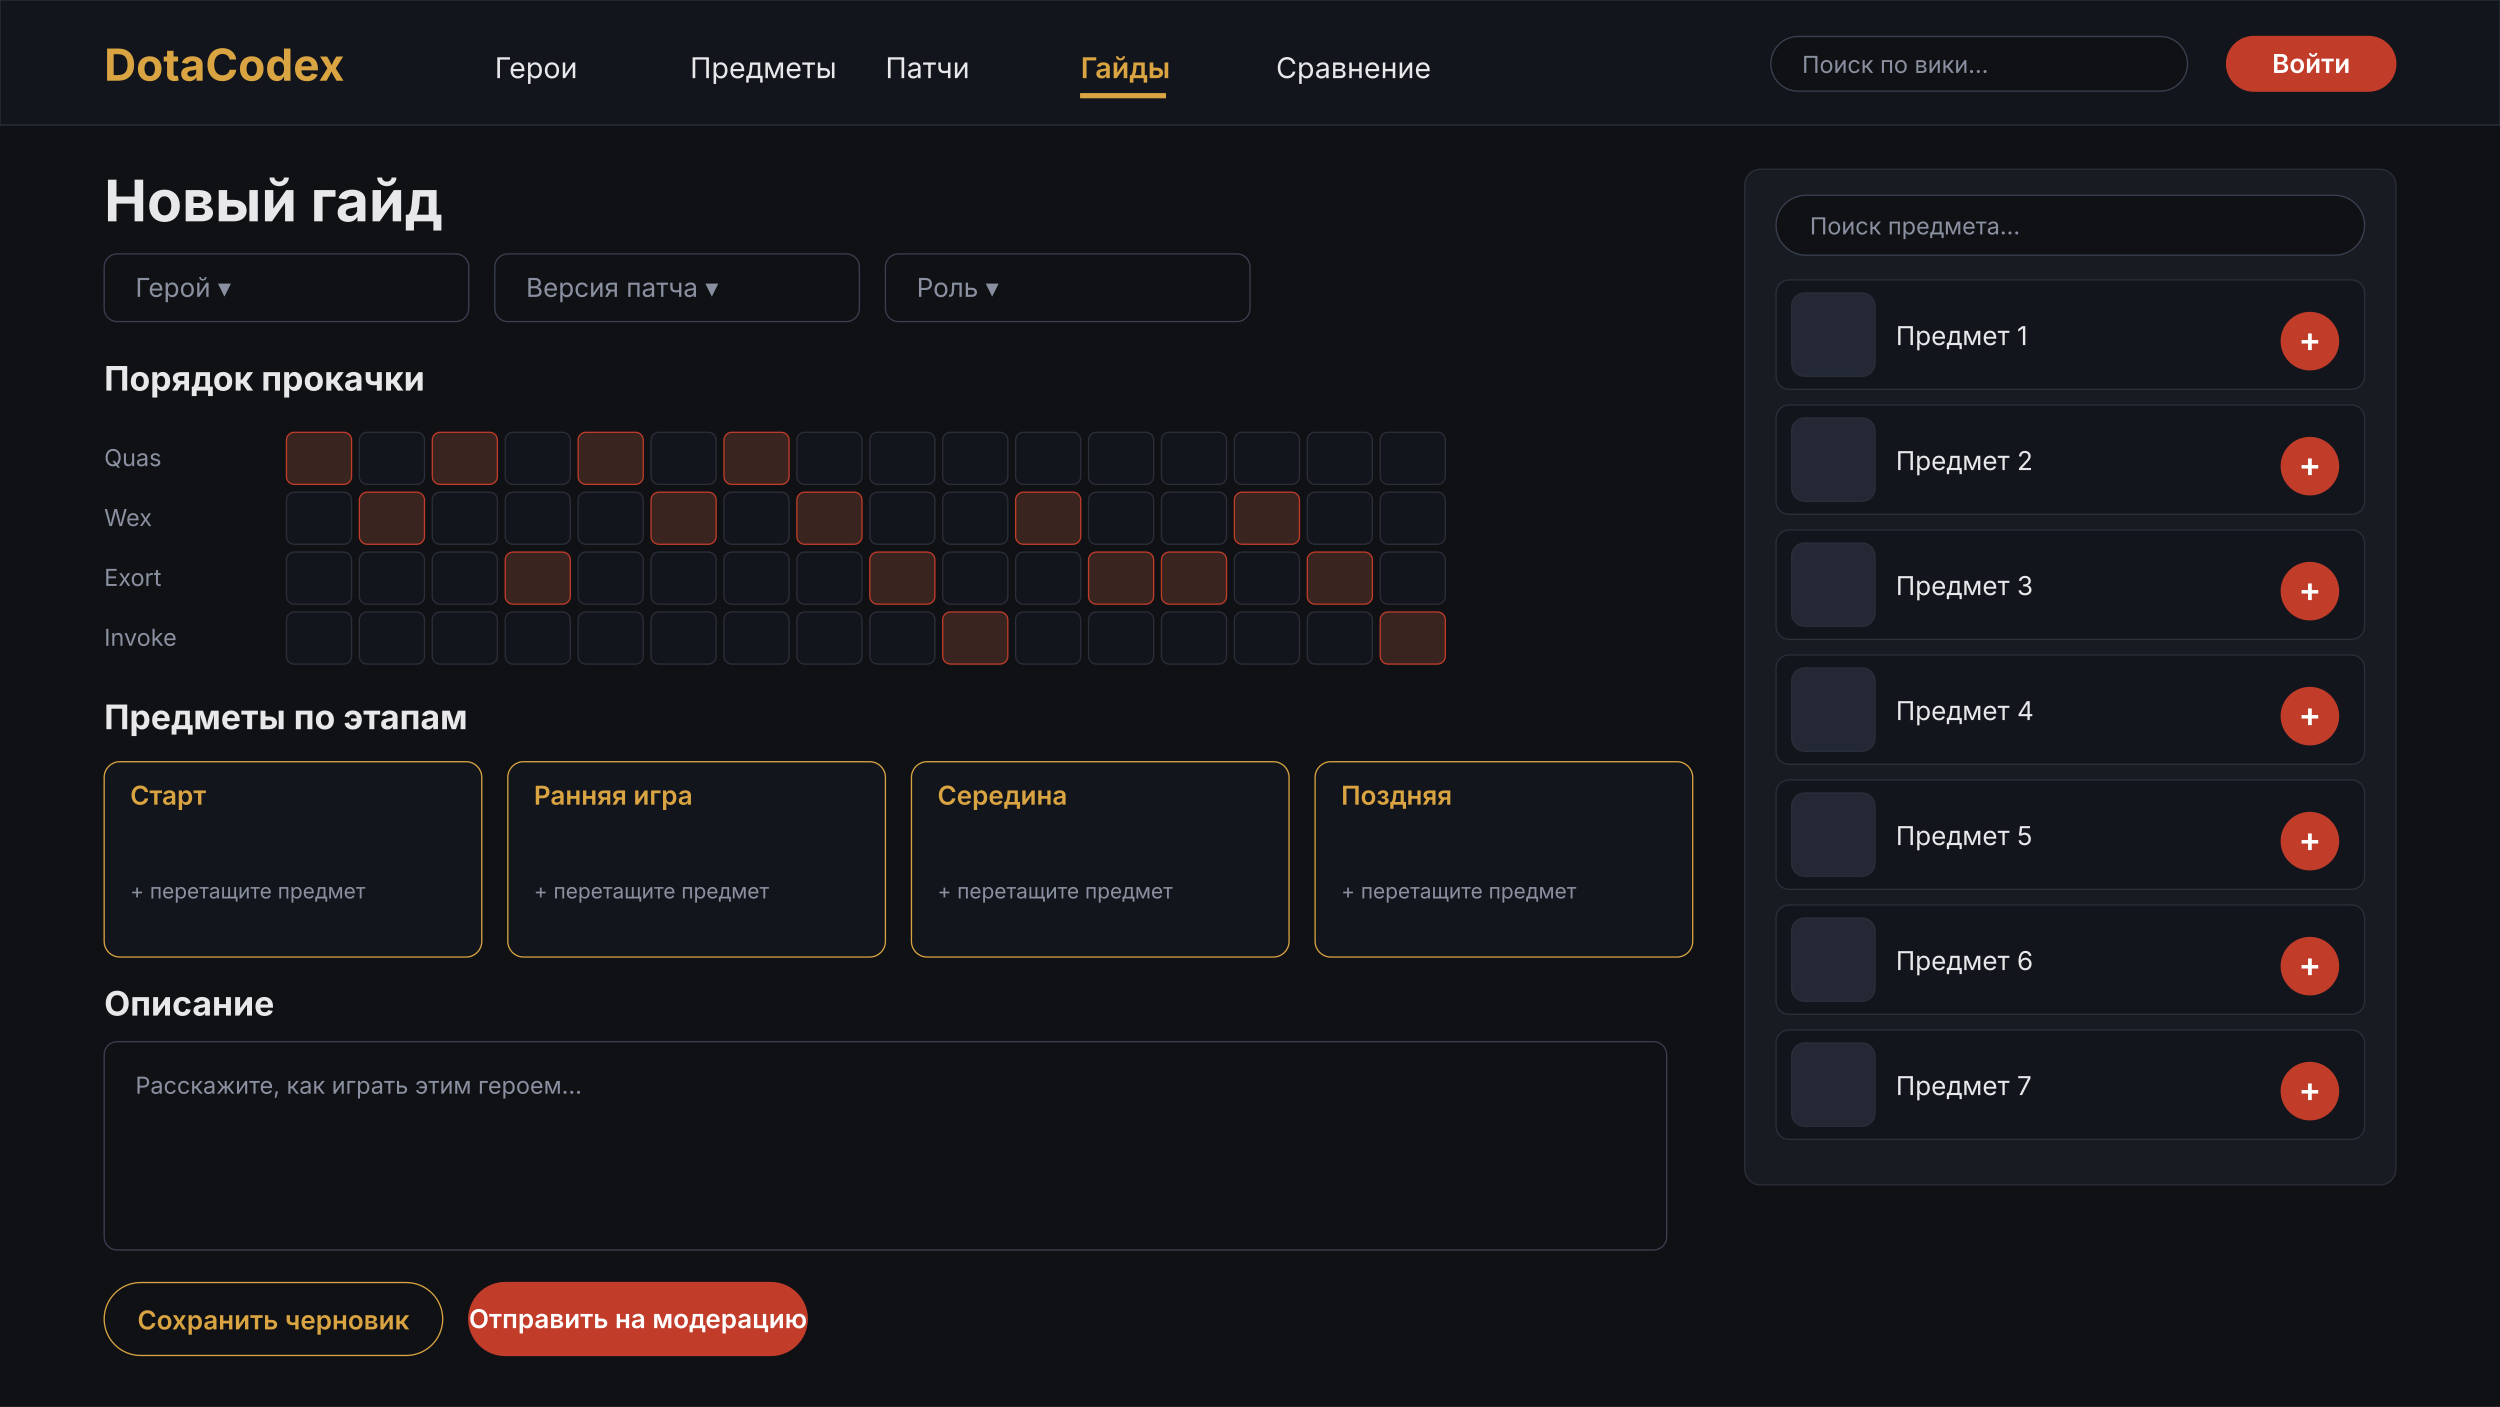
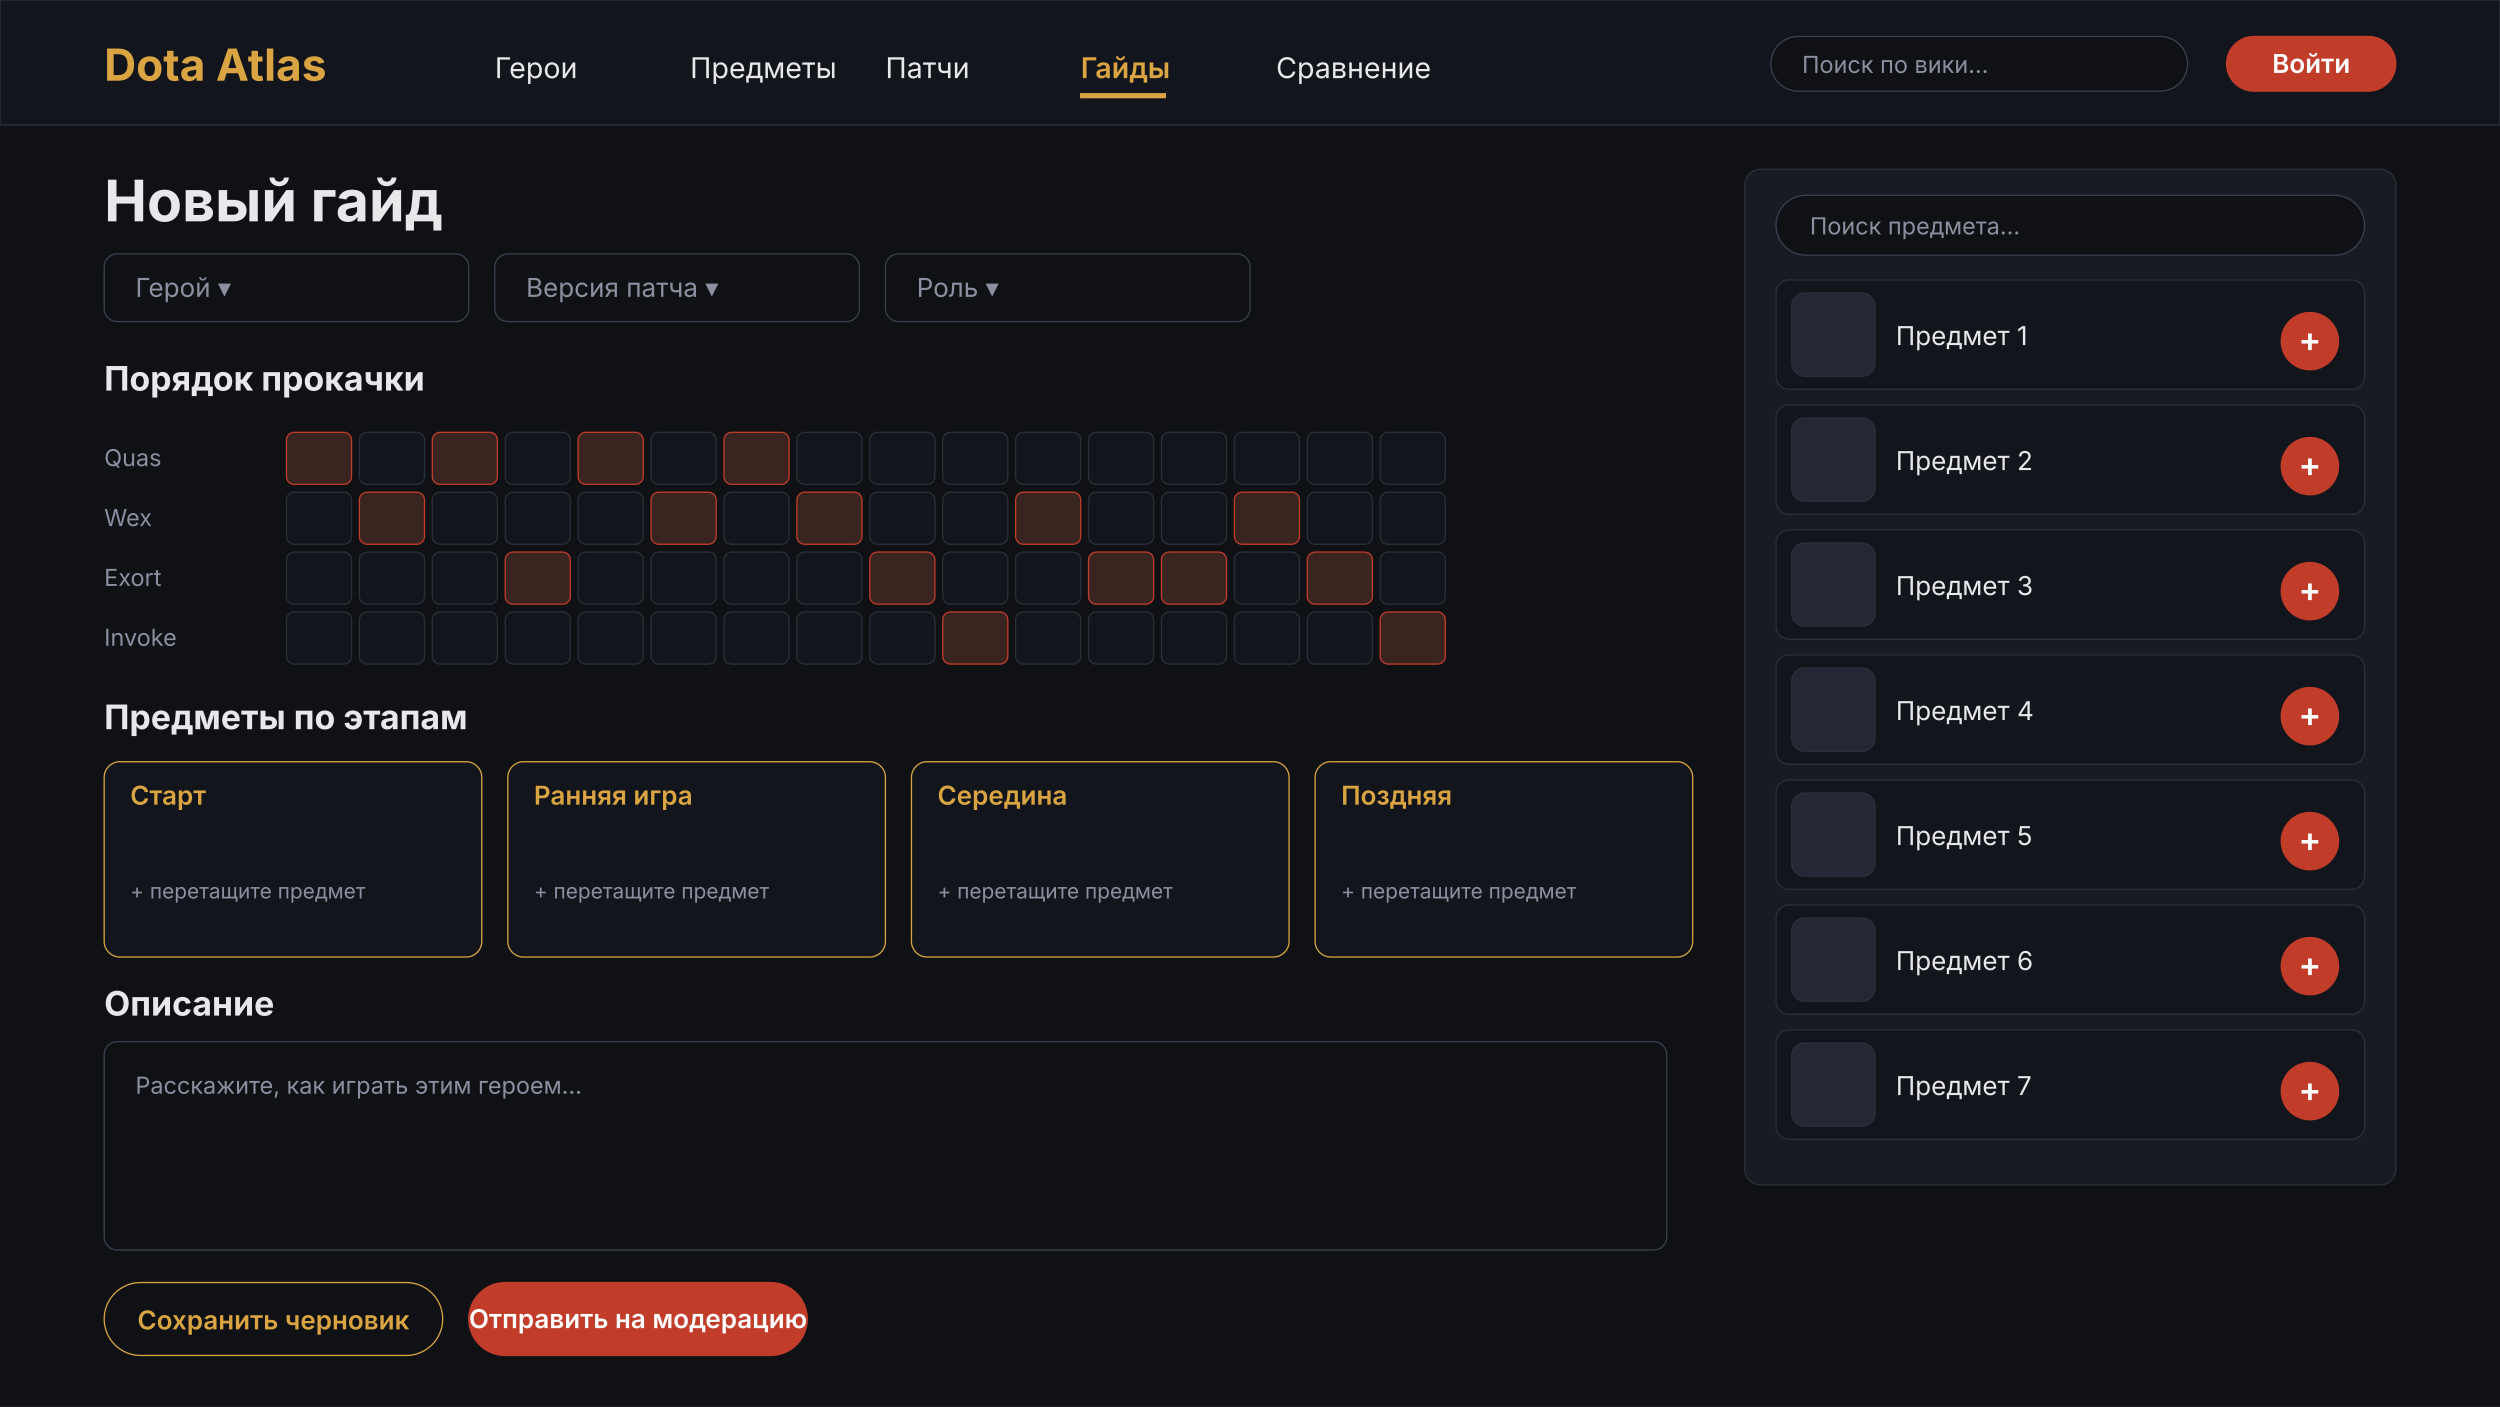
<svg xmlns="http://www.w3.org/2000/svg" width="1920" height="1080" viewBox="0 0 1920 1080" font-family="Inter, Arial, sans-serif">
  <rect x="0" y="0" width="1920" height="1080" rx="0" fill="#0f1115" stroke="#0f1115" />
  <rect x="0" y="0" width="1920" height="96" rx="0" fill="#12151b" stroke="#2a2f3a" />
-   <text x="80" y="62" font-size="34" fill="#d9a441" font-weight="700" text-anchor="start">DotaCodex</text>
+   <text x="80" y="62" font-size="34" fill="#d9a441" font-weight="700" text-anchor="start">Dota Atlas</text>
  <text x="380" y="60" font-size="22" fill="#e8e8ea" font-weight="400" text-anchor="start">Герои</text>
  <text x="530" y="60" font-size="22" fill="#e8e8ea" font-weight="400" text-anchor="start">Предметы</text>
  <text x="680" y="60" font-size="22" fill="#e8e8ea" font-weight="400" text-anchor="start">Патчи</text>
  <text x="830" y="60" font-size="22" fill="#d9a441" font-weight="600" text-anchor="start">Гайды</text>
  <rect x="830" y="72" width="65" height="3" rx="0" fill="#d9a441" stroke="#d9a441" />
  <text x="980" y="60" font-size="22" fill="#e8e8ea" font-weight="400" text-anchor="start">Сравнение</text>
  <rect x="1360" y="28" width="320" height="42" rx="21" fill="#0f1115" stroke="#3a4050" />
  <text x="1384" y="56" font-size="18" fill="#8a90a0" font-weight="400" text-anchor="start">Поиск по вики…</text>
  <rect x="1710" y="28" width="130" height="42" rx="21" fill="#c23c2a" stroke="#c23c2a" />
  <text x="1775.0" y="56.0" font-size="20" fill="#fff" font-weight="600" text-anchor="middle">Войти</text>
  <text x="80" y="170" font-size="44" fill="#e8e8ea" font-weight="700" text-anchor="start">Новый гайд</text>
  <rect x="80" y="195" width="280" height="52" rx="10" fill="#0f1115" stroke="#3a4050" />
  <text x="104" y="228" font-size="20" fill="#8a90a0" font-weight="400" text-anchor="start">Герой ▾</text>
  <rect x="380" y="195" width="280" height="52" rx="10" fill="#0f1115" stroke="#3a4050" />
  <text x="404" y="228" font-size="20" fill="#8a90a0" font-weight="400" text-anchor="start">Версия патча ▾</text>
  <rect x="680" y="195" width="280" height="52" rx="10" fill="#0f1115" stroke="#3a4050" />
  <text x="704" y="228" font-size="20" fill="#8a90a0" font-weight="400" text-anchor="start">Роль ▾</text>
  <text x="80" y="300" font-size="26" fill="#e8e8ea" font-weight="700" text-anchor="start">Порядок прокачки</text>
  <text x="80" y="358" font-size="18" fill="#8a90a0" font-weight="400" text-anchor="start">Quas</text>
  <text x="80" y="404" font-size="18" fill="#8a90a0" font-weight="400" text-anchor="start">Wex</text>
  <text x="80" y="450" font-size="18" fill="#8a90a0" font-weight="400" text-anchor="start">Exort</text>
  <text x="80" y="496" font-size="18" fill="#8a90a0" font-weight="400" text-anchor="start">Invoke</text>
  <rect x="220" y="332" width="50" height="40" rx="6" fill="#3a2420" stroke="#c23c2a" />
  <rect x="276" y="332" width="50" height="40" rx="6" fill="#12151b" stroke="#2a2f3a" />
  <rect x="332" y="332" width="50" height="40" rx="6" fill="#3a2420" stroke="#c23c2a" />
  <rect x="388" y="332" width="50" height="40" rx="6" fill="#12151b" stroke="#2a2f3a" />
  <rect x="444" y="332" width="50" height="40" rx="6" fill="#3a2420" stroke="#c23c2a" />
  <rect x="500" y="332" width="50" height="40" rx="6" fill="#12151b" stroke="#2a2f3a" />
  <rect x="556" y="332" width="50" height="40" rx="6" fill="#3a2420" stroke="#c23c2a" />
  <rect x="612" y="332" width="50" height="40" rx="6" fill="#12151b" stroke="#2a2f3a" />
  <rect x="668" y="332" width="50" height="40" rx="6" fill="#12151b" stroke="#2a2f3a" />
  <rect x="724" y="332" width="50" height="40" rx="6" fill="#12151b" stroke="#2a2f3a" />
  <rect x="780" y="332" width="50" height="40" rx="6" fill="#12151b" stroke="#2a2f3a" />
  <rect x="836" y="332" width="50" height="40" rx="6" fill="#12151b" stroke="#2a2f3a" />
  <rect x="892" y="332" width="50" height="40" rx="6" fill="#12151b" stroke="#2a2f3a" />
  <rect x="948" y="332" width="50" height="40" rx="6" fill="#12151b" stroke="#2a2f3a" />
  <rect x="1004" y="332" width="50" height="40" rx="6" fill="#12151b" stroke="#2a2f3a" />
  <rect x="1060" y="332" width="50" height="40" rx="6" fill="#12151b" stroke="#2a2f3a" />
  <rect x="220" y="378" width="50" height="40" rx="6" fill="#12151b" stroke="#2a2f3a" />
  <rect x="276" y="378" width="50" height="40" rx="6" fill="#3a2420" stroke="#c23c2a" />
  <rect x="332" y="378" width="50" height="40" rx="6" fill="#12151b" stroke="#2a2f3a" />
  <rect x="388" y="378" width="50" height="40" rx="6" fill="#12151b" stroke="#2a2f3a" />
  <rect x="444" y="378" width="50" height="40" rx="6" fill="#12151b" stroke="#2a2f3a" />
  <rect x="500" y="378" width="50" height="40" rx="6" fill="#3a2420" stroke="#c23c2a" />
  <rect x="556" y="378" width="50" height="40" rx="6" fill="#12151b" stroke="#2a2f3a" />
  <rect x="612" y="378" width="50" height="40" rx="6" fill="#3a2420" stroke="#c23c2a" />
  <rect x="668" y="378" width="50" height="40" rx="6" fill="#12151b" stroke="#2a2f3a" />
  <rect x="724" y="378" width="50" height="40" rx="6" fill="#12151b" stroke="#2a2f3a" />
  <rect x="780" y="378" width="50" height="40" rx="6" fill="#3a2420" stroke="#c23c2a" />
  <rect x="836" y="378" width="50" height="40" rx="6" fill="#12151b" stroke="#2a2f3a" />
  <rect x="892" y="378" width="50" height="40" rx="6" fill="#12151b" stroke="#2a2f3a" />
  <rect x="948" y="378" width="50" height="40" rx="6" fill="#3a2420" stroke="#c23c2a" />
  <rect x="1004" y="378" width="50" height="40" rx="6" fill="#12151b" stroke="#2a2f3a" />
  <rect x="1060" y="378" width="50" height="40" rx="6" fill="#12151b" stroke="#2a2f3a" />
  <rect x="220" y="424" width="50" height="40" rx="6" fill="#12151b" stroke="#2a2f3a" />
  <rect x="276" y="424" width="50" height="40" rx="6" fill="#12151b" stroke="#2a2f3a" />
  <rect x="332" y="424" width="50" height="40" rx="6" fill="#12151b" stroke="#2a2f3a" />
  <rect x="388" y="424" width="50" height="40" rx="6" fill="#3a2420" stroke="#c23c2a" />
  <rect x="444" y="424" width="50" height="40" rx="6" fill="#12151b" stroke="#2a2f3a" />
  <rect x="500" y="424" width="50" height="40" rx="6" fill="#12151b" stroke="#2a2f3a" />
  <rect x="556" y="424" width="50" height="40" rx="6" fill="#12151b" stroke="#2a2f3a" />
  <rect x="612" y="424" width="50" height="40" rx="6" fill="#12151b" stroke="#2a2f3a" />
  <rect x="668" y="424" width="50" height="40" rx="6" fill="#3a2420" stroke="#c23c2a" />
  <rect x="724" y="424" width="50" height="40" rx="6" fill="#12151b" stroke="#2a2f3a" />
  <rect x="780" y="424" width="50" height="40" rx="6" fill="#12151b" stroke="#2a2f3a" />
  <rect x="836" y="424" width="50" height="40" rx="6" fill="#3a2420" stroke="#c23c2a" />
  <rect x="892" y="424" width="50" height="40" rx="6" fill="#3a2420" stroke="#c23c2a" />
  <rect x="948" y="424" width="50" height="40" rx="6" fill="#12151b" stroke="#2a2f3a" />
  <rect x="1004" y="424" width="50" height="40" rx="6" fill="#3a2420" stroke="#c23c2a" />
  <rect x="1060" y="424" width="50" height="40" rx="6" fill="#12151b" stroke="#2a2f3a" />
  <rect x="220" y="470" width="50" height="40" rx="6" fill="#12151b" stroke="#2a2f3a" />
  <rect x="276" y="470" width="50" height="40" rx="6" fill="#12151b" stroke="#2a2f3a" />
  <rect x="332" y="470" width="50" height="40" rx="6" fill="#12151b" stroke="#2a2f3a" />
  <rect x="388" y="470" width="50" height="40" rx="6" fill="#12151b" stroke="#2a2f3a" />
  <rect x="444" y="470" width="50" height="40" rx="6" fill="#12151b" stroke="#2a2f3a" />
  <rect x="500" y="470" width="50" height="40" rx="6" fill="#12151b" stroke="#2a2f3a" />
  <rect x="556" y="470" width="50" height="40" rx="6" fill="#12151b" stroke="#2a2f3a" />
  <rect x="612" y="470" width="50" height="40" rx="6" fill="#12151b" stroke="#2a2f3a" />
  <rect x="668" y="470" width="50" height="40" rx="6" fill="#12151b" stroke="#2a2f3a" />
  <rect x="724" y="470" width="50" height="40" rx="6" fill="#3a2420" stroke="#c23c2a" />
  <rect x="780" y="470" width="50" height="40" rx="6" fill="#12151b" stroke="#2a2f3a" />
  <rect x="836" y="470" width="50" height="40" rx="6" fill="#12151b" stroke="#2a2f3a" />
  <rect x="892" y="470" width="50" height="40" rx="6" fill="#12151b" stroke="#2a2f3a" />
  <rect x="948" y="470" width="50" height="40" rx="6" fill="#12151b" stroke="#2a2f3a" />
  <rect x="1004" y="470" width="50" height="40" rx="6" fill="#12151b" stroke="#2a2f3a" />
  <rect x="1060" y="470" width="50" height="40" rx="6" fill="#3a2420" stroke="#c23c2a" />
  <text x="80" y="560" font-size="26" fill="#e8e8ea" font-weight="700" text-anchor="start">Предметы по этапам</text>
  <rect x="80" y="585" width="290" height="150" rx="12" fill="#12151b" stroke="#d9a441" />
  <text x="100" y="618" font-size="20" fill="#d9a441" font-weight="600" text-anchor="start">Старт</text>
  <text x="100" y="690" font-size="16" fill="#8a90a0" font-weight="400" text-anchor="start">+ перетащите предмет</text>
  <rect x="390" y="585" width="290" height="150" rx="12" fill="#12151b" stroke="#d9a441" />
  <text x="410" y="618" font-size="20" fill="#d9a441" font-weight="600" text-anchor="start">Ранняя игра</text>
  <text x="410" y="690" font-size="16" fill="#8a90a0" font-weight="400" text-anchor="start">+ перетащите предмет</text>
  <rect x="700" y="585" width="290" height="150" rx="12" fill="#12151b" stroke="#d9a441" />
  <text x="720" y="618" font-size="20" fill="#d9a441" font-weight="600" text-anchor="start">Середина</text>
  <text x="720" y="690" font-size="16" fill="#8a90a0" font-weight="400" text-anchor="start">+ перетащите предмет</text>
  <rect x="1010" y="585" width="290" height="150" rx="12" fill="#12151b" stroke="#d9a441" />
  <text x="1030" y="618" font-size="20" fill="#d9a441" font-weight="600" text-anchor="start">Поздняя</text>
  <text x="1030" y="690" font-size="16" fill="#8a90a0" font-weight="400" text-anchor="start">+ перетащите предмет</text>
  <text x="80" y="780" font-size="26" fill="#e8e8ea" font-weight="700" text-anchor="start">Описание</text>
  <rect x="80" y="800" width="1200" height="160" rx="10" fill="#0f1115" stroke="#3a4050" />
  <text x="104" y="840" font-size="18" fill="#8a90a0" font-weight="400" text-anchor="start">Расскажите, как играть этим героем…</text>
  <rect x="1340" y="130" width="500" height="780" rx="12" fill="#181b22" stroke="#2a2f3a" />
  <rect x="1364" y="150" width="452" height="46" rx="23" fill="#0f1115" stroke="#3a4050" />
  <text x="1390" y="180" font-size="18" fill="#8a90a0" font-weight="400" text-anchor="start">Поиск предмета…</text>
  <rect x="1364" y="215" width="452" height="84" rx="10" fill="#12151b" stroke="#2a2f3a" />
  <rect x="1376" y="225" width="64" height="64" rx="10" fill="#232834" stroke="#2a2f3a" />
  <text x="1456" y="265" font-size="20" fill="#e8e8ea" font-weight="400" text-anchor="start">Предмет 1</text>
  <rect x="1752" y="240" width="44" height="44" rx="22" fill="#c23c2a" stroke="#c23c2a" />
  <text x="1774" y="270" font-size="26" fill="#fff" font-weight="600" text-anchor="middle">+</text>
  <rect x="1364" y="311" width="452" height="84" rx="10" fill="#12151b" stroke="#2a2f3a" />
  <rect x="1376" y="321" width="64" height="64" rx="10" fill="#232834" stroke="#2a2f3a" />
  <text x="1456" y="361" font-size="20" fill="#e8e8ea" font-weight="400" text-anchor="start">Предмет 2</text>
  <rect x="1752" y="336" width="44" height="44" rx="22" fill="#c23c2a" stroke="#c23c2a" />
  <text x="1774" y="366" font-size="26" fill="#fff" font-weight="600" text-anchor="middle">+</text>
  <rect x="1364" y="407" width="452" height="84" rx="10" fill="#12151b" stroke="#2a2f3a" />
  <rect x="1376" y="417" width="64" height="64" rx="10" fill="#232834" stroke="#2a2f3a" />
  <text x="1456" y="457" font-size="20" fill="#e8e8ea" font-weight="400" text-anchor="start">Предмет 3</text>
  <rect x="1752" y="432" width="44" height="44" rx="22" fill="#c23c2a" stroke="#c23c2a" />
  <text x="1774" y="462" font-size="26" fill="#fff" font-weight="600" text-anchor="middle">+</text>
  <rect x="1364" y="503" width="452" height="84" rx="10" fill="#12151b" stroke="#2a2f3a" />
  <rect x="1376" y="513" width="64" height="64" rx="10" fill="#232834" stroke="#2a2f3a" />
  <text x="1456" y="553" font-size="20" fill="#e8e8ea" font-weight="400" text-anchor="start">Предмет 4</text>
  <rect x="1752" y="528" width="44" height="44" rx="22" fill="#c23c2a" stroke="#c23c2a" />
  <text x="1774" y="558" font-size="26" fill="#fff" font-weight="600" text-anchor="middle">+</text>
  <rect x="1364" y="599" width="452" height="84" rx="10" fill="#12151b" stroke="#2a2f3a" />
  <rect x="1376" y="609" width="64" height="64" rx="10" fill="#232834" stroke="#2a2f3a" />
  <text x="1456" y="649" font-size="20" fill="#e8e8ea" font-weight="400" text-anchor="start">Предмет 5</text>
  <rect x="1752" y="624" width="44" height="44" rx="22" fill="#c23c2a" stroke="#c23c2a" />
  <text x="1774" y="654" font-size="26" fill="#fff" font-weight="600" text-anchor="middle">+</text>
  <rect x="1364" y="695" width="452" height="84" rx="10" fill="#12151b" stroke="#2a2f3a" />
  <rect x="1376" y="705" width="64" height="64" rx="10" fill="#232834" stroke="#2a2f3a" />
  <text x="1456" y="745" font-size="20" fill="#e8e8ea" font-weight="400" text-anchor="start">Предмет 6</text>
  <rect x="1752" y="720" width="44" height="44" rx="22" fill="#c23c2a" stroke="#c23c2a" />
  <text x="1774" y="750" font-size="26" fill="#fff" font-weight="600" text-anchor="middle">+</text>
  <rect x="1364" y="791" width="452" height="84" rx="10" fill="#12151b" stroke="#2a2f3a" />
  <rect x="1376" y="801" width="64" height="64" rx="10" fill="#232834" stroke="#2a2f3a" />
  <text x="1456" y="841" font-size="20" fill="#e8e8ea" font-weight="400" text-anchor="start">Предмет 7</text>
  <rect x="1752" y="816" width="44" height="44" rx="22" fill="#c23c2a" stroke="#c23c2a" />
  <text x="1774" y="846" font-size="26" fill="#fff" font-weight="600" text-anchor="middle">+</text>
  <rect x="80" y="985" width="260" height="56" rx="28" fill="#0f1115" stroke="#d9a441" />
  <text x="210" y="1021" font-size="20" fill="#d9a441" font-weight="600" text-anchor="middle">Сохранить черновик</text>
  <rect x="360" y="985" width="260" height="56" rx="28" fill="#c23c2a" stroke="#c23c2a" />
  <text x="490.0" y="1020.0" font-size="20" fill="#fff" font-weight="600" text-anchor="middle">Отправить на модерацию</text>
</svg>
